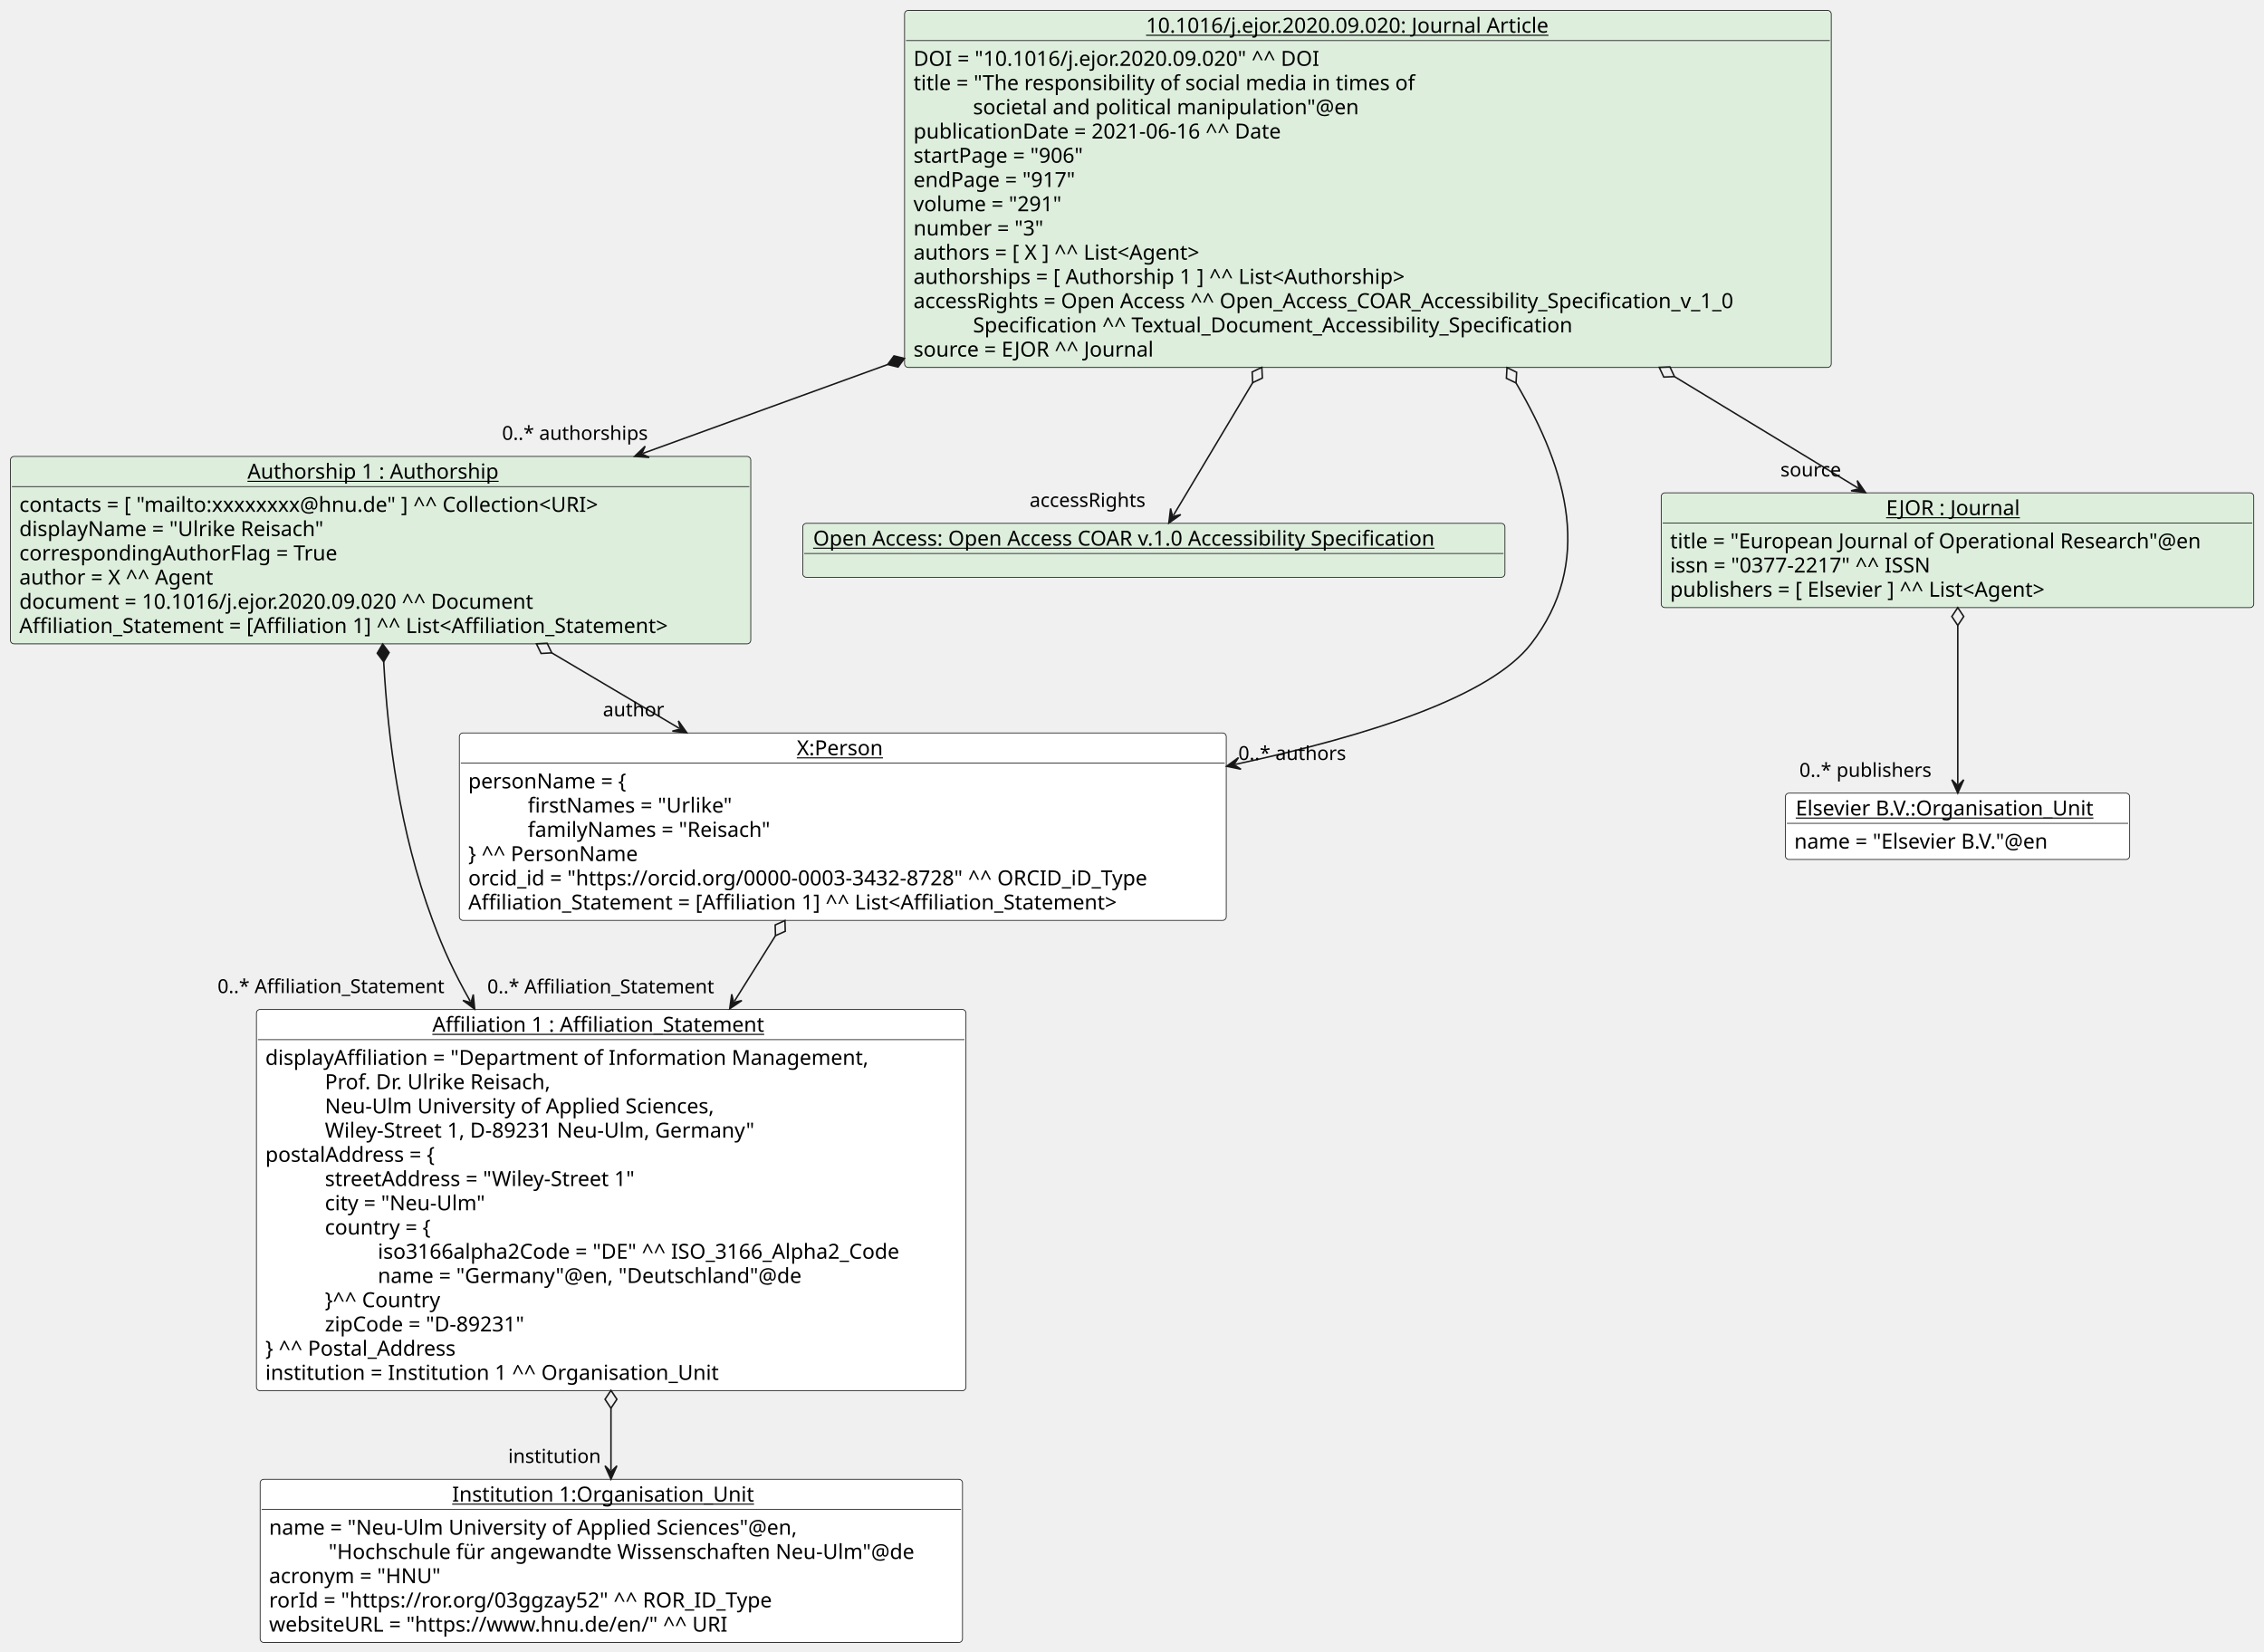
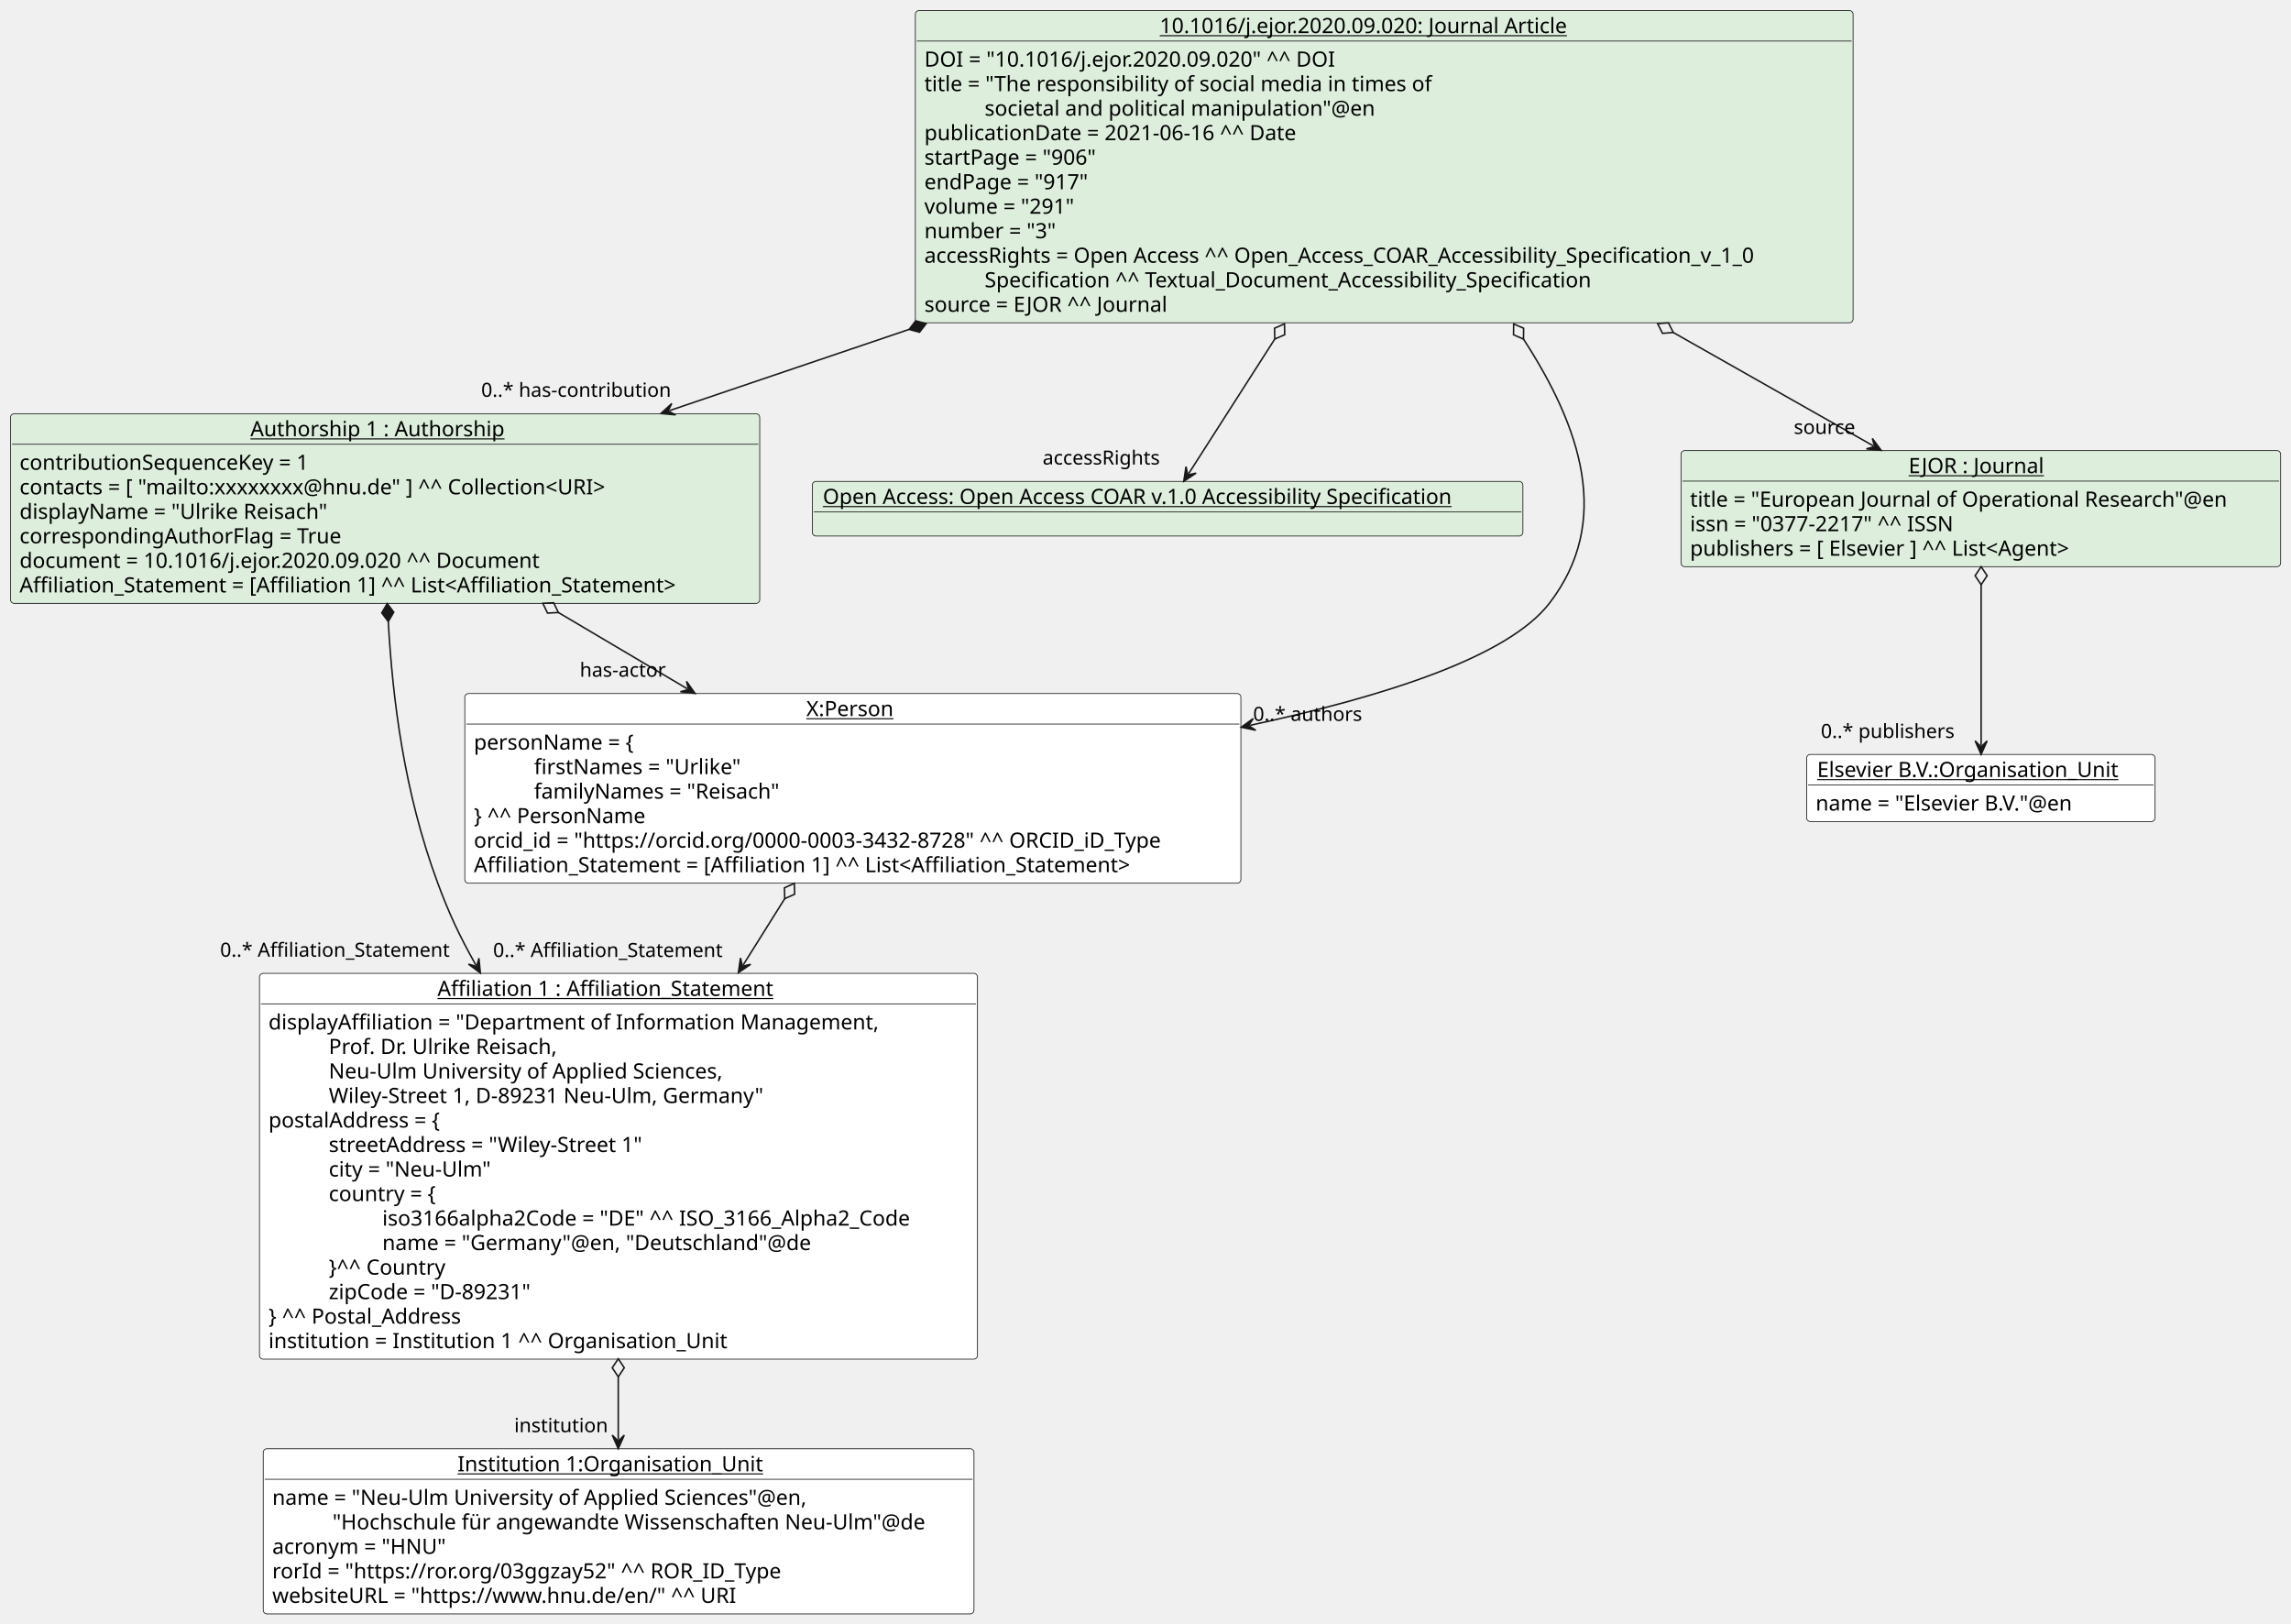
- <svg xmlns="http://www.w3.org/2000/svg" contentStyleType="text/css" data-diagram-type="CLASS" height="1111px" preserveAspectRatio="none" style="width:1523px;height:1111px;background:#FFFFFF;" version="1.1" viewBox="0 0 1523 1111" width="1523px" zoomAndPan="magnify">
+ <svg xmlns="http://www.w3.org/2000/svg" contentStyleType="text/css" data-diagram-type="CLASS" height="1079px" preserveAspectRatio="none" style="width:1523px;height:1079px;background:#FFFFFF;" version="1.1" viewBox="0 0 1523 1079" width="1523px" zoomAndPan="magnify">
  <defs />
  <g>
    <g class="entity" data-entity="X" data-source-line="2" data-uid="ent0002" id="entity_X">
-       <rect fill="#FFFFFF" height="126.078" rx="2.5" ry="2.5" style="stroke:#181818;stroke-width:0.5;" width="515.904" x="309" y="493" />
-       <text fill="#000000" font-family="sans-serif" font-size="14" lengthAdjust="spacing" text-decoration="underline" textLength="61.852" x="536.026" y="507.995">X:Person</text>
-       <line style="stroke:#181818;stroke-width:0.5;" x1="310" x2="823.904" y1="513.297" y2="513.297" />
-       <text fill="#000000" font-family="sans-serif" font-size="14" lengthAdjust="spacing" textLength="118.829" x="315" y="530.292">personName = {</text>
-       <text fill="#000000" font-family="sans-serif" font-size="14" lengthAdjust="spacing" textLength="149.967" x="355.052" y="546.589">firstNames = "Urlike"</text>
-       <text fill="#000000" font-family="sans-serif" font-size="14" lengthAdjust="spacing" textLength="179.99" x="355.052" y="562.886">familyNames = "Reisach"</text>
-       <text fill="#000000" font-family="sans-serif" font-size="14" lengthAdjust="spacing" textLength="130.115" x="315" y="579.183">} ^^ PersonName</text>
-       <text fill="#000000" font-family="sans-serif" font-size="14" lengthAdjust="spacing" textLength="503.904" x="315" y="595.48">orcid_id = "https://orcid.org/0000-0003-3432-8728" ^^ ORCID_iD_Type</text>
-       <text fill="#000000" font-family="sans-serif" font-size="14" lengthAdjust="spacing" textLength="486.049" x="315" y="611.776">Affiliation_Statement = [Affiliation 1] ^^ List&lt;Affiliation_Statement&gt;</text>
+       <rect fill="#FFFFFF" height="126.078" rx="2.5" ry="2.5" style="stroke:#181818;stroke-width:0.5;" width="515.904" x="309" y="461" />
+       <text fill="#000000" font-family="sans-serif" font-size="14" lengthAdjust="spacing" text-decoration="underline" textLength="61.852" x="536.026" y="475.995">X:Person</text>
+       <line style="stroke:#181818;stroke-width:0.5;" x1="310" x2="823.904" y1="481.297" y2="481.297" />
+       <text fill="#000000" font-family="sans-serif" font-size="14" lengthAdjust="spacing" textLength="118.829" x="315" y="498.292">personName = {</text>
+       <text fill="#000000" font-family="sans-serif" font-size="14" lengthAdjust="spacing" textLength="149.967" x="355.052" y="514.589">firstNames = "Urlike"</text>
+       <text fill="#000000" font-family="sans-serif" font-size="14" lengthAdjust="spacing" textLength="179.99" x="355.052" y="530.886">familyNames = "Reisach"</text>
+       <text fill="#000000" font-family="sans-serif" font-size="14" lengthAdjust="spacing" textLength="130.115" x="315" y="547.183">} ^^ PersonName</text>
+       <text fill="#000000" font-family="sans-serif" font-size="14" lengthAdjust="spacing" textLength="503.904" x="315" y="563.48">orcid_id = "https://orcid.org/0000-0003-3432-8728" ^^ ORCID_iD_Type</text>
+       <text fill="#000000" font-family="sans-serif" font-size="14" lengthAdjust="spacing" textLength="486.049" x="315" y="579.776">Affiliation_Statement = [Affiliation 1] ^^ List&lt;Affiliation_Statement&gt;</text>
    </g>
    <g class="entity" data-entity="Ins1" data-source-line="13" data-uid="ent0003" id="entity_Ins1">
-       <rect fill="#FFFFFF" height="109.781" rx="2.5" ry="2.5" style="stroke:#181818;stroke-width:0.5;" width="472.476" x="175" y="995" />
-       <text fill="#000000" font-family="sans-serif" font-size="14" lengthAdjust="spacing" text-decoration="underline" textLength="214.122" x="304.177" y="1009.995">Institution 1:Organisation_Unit</text>
-       <line style="stroke:#181818;stroke-width:0.5;" x1="176" x2="646.476" y1="1015.297" y2="1015.297" />
-       <text fill="#000000" font-family="sans-serif" font-size="14" lengthAdjust="spacing" textLength="386.046" x="181" y="1032.292">name = "Neu-Ulm University of Applied Sciences"@en,</text>
-       <text fill="#000000" font-family="sans-serif" font-size="14" lengthAdjust="spacing" textLength="420.424" x="221.052" y="1048.589">"Hochschule für angewandte Wissenschaften Neu-Ulm"@de</text>
-       <text fill="#000000" font-family="sans-serif" font-size="14" lengthAdjust="spacing" textLength="126.15" x="181" y="1064.886">acronym = "HNU"</text>
-       <text fill="#000000" font-family="sans-serif" font-size="14" lengthAdjust="spacing" textLength="372.935" x="181" y="1081.183">rorId = "https://ror.org/03ggzay52" ^^ ROR_ID_Type</text>
-       <text fill="#000000" font-family="sans-serif" font-size="14" lengthAdjust="spacing" textLength="336.458" x="181" y="1097.479">websiteURL = "https://www.hnu.de/en/" ^^ URI</text>
+       <rect fill="#FFFFFF" height="109.781" rx="2.5" ry="2.5" style="stroke:#181818;stroke-width:0.5;" width="472.476" x="175" y="963" />
+       <text fill="#000000" font-family="sans-serif" font-size="14" lengthAdjust="spacing" text-decoration="underline" textLength="214.122" x="304.177" y="977.995">Institution 1:Organisation_Unit</text>
+       <line style="stroke:#181818;stroke-width:0.5;" x1="176" x2="646.476" y1="983.297" y2="983.297" />
+       <text fill="#000000" font-family="sans-serif" font-size="14" lengthAdjust="spacing" textLength="386.046" x="181" y="1000.292">name = "Neu-Ulm University of Applied Sciences"@en,</text>
+       <text fill="#000000" font-family="sans-serif" font-size="14" lengthAdjust="spacing" textLength="420.424" x="221.052" y="1016.589">"Hochschule für angewandte Wissenschaften Neu-Ulm"@de</text>
+       <text fill="#000000" font-family="sans-serif" font-size="14" lengthAdjust="spacing" textLength="126.15" x="181" y="1032.886">acronym = "HNU"</text>
+       <text fill="#000000" font-family="sans-serif" font-size="14" lengthAdjust="spacing" textLength="372.935" x="181" y="1049.183">rorId = "https://ror.org/03ggzay52" ^^ ROR_ID_Type</text>
+       <text fill="#000000" font-family="sans-serif" font-size="14" lengthAdjust="spacing" textLength="336.458" x="181" y="1065.479">websiteURL = "https://www.hnu.de/en/" ^^ URI</text>
    </g>
    <g class="entity" data-entity="Elsevier" data-source-line="24" data-uid="ent0004" id="entity_Elsevier">
-       <rect fill="#FFFFFF" height="44.594" rx="2.5" ry="2.5" style="stroke:#181818;stroke-width:0.5;" width="231.629" x="1201" y="533.5" />
-       <text fill="#000000" font-family="sans-serif" font-size="14" lengthAdjust="spacing" text-decoration="underline" textLength="217.629" x="1208" y="548.495">Elsevier B.V.:Organisation_Unit</text>
-       <line style="stroke:#181818;stroke-width:0.5;" x1="1202" x2="1431.629" y1="553.797" y2="553.797" />
-       <text fill="#000000" font-family="sans-serif" font-size="14" lengthAdjust="spacing" textLength="192.418" x="1207" y="570.792">name = "Elsevier B.V."@en</text>
+       <rect fill="#FFFFFF" height="44.594" rx="2.5" ry="2.5" style="stroke:#181818;stroke-width:0.5;" width="231.629" x="1201" y="501.5" />
+       <text fill="#000000" font-family="sans-serif" font-size="14" lengthAdjust="spacing" text-decoration="underline" textLength="217.629" x="1208" y="516.495">Elsevier B.V.:Organisation_Unit</text>
+       <line style="stroke:#181818;stroke-width:0.5;" x1="1202" x2="1431.629" y1="521.797" y2="521.797" />
+       <text fill="#000000" font-family="sans-serif" font-size="14" lengthAdjust="spacing" textLength="192.418" x="1207" y="538.792">name = "Elsevier B.V."@en</text>
    </g>
    <g class="entity" data-entity="Aff1" data-source-line="30" data-uid="ent0005" id="entity_Aff1">
-       <rect fill="#FFFFFF" height="256.453" rx="2.5" ry="2.5" style="stroke:#181818;stroke-width:0.5;" width="477.302" x="172.5" y="679" />
-       <text fill="#000000" font-family="sans-serif" font-size="14" lengthAdjust="spacing" text-decoration="underline" textLength="240.645" x="290.828" y="693.995">Affiliation 1 : Affiliation_Statement</text>
-       <line style="stroke:#181818;stroke-width:0.5;" x1="173.5" x2="648.802" y1="699.297" y2="699.297" />
-       <text fill="#000000" font-family="sans-serif" font-size="14" lengthAdjust="spacing" textLength="432.804" x="178.5" y="716.292">displayAffiliation = "Department of Information Management,</text>
-       <text fill="#000000" font-family="sans-serif" font-size="14" lengthAdjust="spacing" textLength="166.106" x="218.552" y="732.589">Prof. Dr. Ulrike Reisach,</text>
-       <text fill="#000000" font-family="sans-serif" font-size="14" lengthAdjust="spacing" textLength="281.347" x="218.552" y="748.886">Neu-Ulm University of Applied Sciences,</text>
-       <text fill="#000000" font-family="sans-serif" font-size="14" lengthAdjust="spacing" textLength="314.214" x="218.552" y="765.183">Wiley-Street 1, D-89231 Neu-Ulm, Germany"</text>
-       <text fill="#000000" font-family="sans-serif" font-size="14" lengthAdjust="spacing" textLength="128.55" x="178.5" y="781.48">postalAddress = {</text>
-       <text fill="#000000" font-family="sans-serif" font-size="14" lengthAdjust="spacing" textLength="230.85" x="218.552" y="797.776">streetAddress = "Wiley-Street 1"</text>
-       <text fill="#000000" font-family="sans-serif" font-size="14" lengthAdjust="spacing" textLength="119.656" x="218.552" y="814.073">city = "Neu-Ulm"</text>
-       <text fill="#000000" font-family="sans-serif" font-size="14" lengthAdjust="spacing" textLength="83.077" x="218.552" y="830.37">country = {</text>
-       <text fill="#000000" font-family="sans-serif" font-size="14" lengthAdjust="spacing" textLength="389.648" x="254.153" y="846.667">iso3166alpha2Code = "DE" ^^ ISO_3166_Alpha2_Code</text>
-       <text fill="#000000" font-family="sans-serif" font-size="14" lengthAdjust="spacing" textLength="310.42" x="254.153" y="862.964">name = "Germany"@en, "Deutschland"@de</text>
-       <text fill="#000000" font-family="sans-serif" font-size="14" lengthAdjust="spacing" textLength="92.436" x="218.552" y="879.261">}^^ Country</text>
-       <text fill="#000000" font-family="sans-serif" font-size="14" lengthAdjust="spacing" textLength="149.844" x="218.552" y="895.558">zipCode = "D-89231"</text>
-       <text fill="#000000" font-family="sans-serif" font-size="14" lengthAdjust="spacing" textLength="146.836" x="178.5" y="911.855">} ^^ Postal_Address</text>
-       <text fill="#000000" font-family="sans-serif" font-size="14" lengthAdjust="spacing" textLength="333.013" x="178.5" y="928.151">institution = Institution 1 ^^ Organisation_Unit</text>
+       <rect fill="#FFFFFF" height="256.453" rx="2.5" ry="2.5" style="stroke:#181818;stroke-width:0.5;" width="477.302" x="172.5" y="647" />
+       <text fill="#000000" font-family="sans-serif" font-size="14" lengthAdjust="spacing" text-decoration="underline" textLength="240.645" x="290.828" y="661.995">Affiliation 1 : Affiliation_Statement</text>
+       <line style="stroke:#181818;stroke-width:0.5;" x1="173.5" x2="648.802" y1="667.297" y2="667.297" />
+       <text fill="#000000" font-family="sans-serif" font-size="14" lengthAdjust="spacing" textLength="432.804" x="178.5" y="684.292">displayAffiliation = "Department of Information Management,</text>
+       <text fill="#000000" font-family="sans-serif" font-size="14" lengthAdjust="spacing" textLength="166.106" x="218.552" y="700.589">Prof. Dr. Ulrike Reisach,</text>
+       <text fill="#000000" font-family="sans-serif" font-size="14" lengthAdjust="spacing" textLength="281.347" x="218.552" y="716.886">Neu-Ulm University of Applied Sciences,</text>
+       <text fill="#000000" font-family="sans-serif" font-size="14" lengthAdjust="spacing" textLength="314.214" x="218.552" y="733.183">Wiley-Street 1, D-89231 Neu-Ulm, Germany"</text>
+       <text fill="#000000" font-family="sans-serif" font-size="14" lengthAdjust="spacing" textLength="128.55" x="178.5" y="749.48">postalAddress = {</text>
+       <text fill="#000000" font-family="sans-serif" font-size="14" lengthAdjust="spacing" textLength="230.85" x="218.552" y="765.776">streetAddress = "Wiley-Street 1"</text>
+       <text fill="#000000" font-family="sans-serif" font-size="14" lengthAdjust="spacing" textLength="119.656" x="218.552" y="782.073">city = "Neu-Ulm"</text>
+       <text fill="#000000" font-family="sans-serif" font-size="14" lengthAdjust="spacing" textLength="83.077" x="218.552" y="798.37">country = {</text>
+       <text fill="#000000" font-family="sans-serif" font-size="14" lengthAdjust="spacing" textLength="389.648" x="254.153" y="814.667">iso3166alpha2Code = "DE" ^^ ISO_3166_Alpha2_Code</text>
+       <text fill="#000000" font-family="sans-serif" font-size="14" lengthAdjust="spacing" textLength="310.42" x="254.153" y="830.964">name = "Germany"@en, "Deutschland"@de</text>
+       <text fill="#000000" font-family="sans-serif" font-size="14" lengthAdjust="spacing" textLength="92.436" x="218.552" y="847.261">}^^ Country</text>
+       <text fill="#000000" font-family="sans-serif" font-size="14" lengthAdjust="spacing" textLength="149.844" x="218.552" y="863.558">zipCode = "D-89231"</text>
+       <text fill="#000000" font-family="sans-serif" font-size="14" lengthAdjust="spacing" textLength="146.836" x="178.5" y="879.855">} ^^ Postal_Address</text>
+       <text fill="#000000" font-family="sans-serif" font-size="14" lengthAdjust="spacing" textLength="333.013" x="178.5" y="896.151">institution = Institution 1 ^^ Organisation_Unit</text>
    </g>
    <g class="entity" data-entity="OpenAccess" data-source-line="6" data-uid="ent0008" id="entity_OpenAccess">
-       <rect fill="#DDEEDD" height="36.297" rx="2.5" ry="2.5" style="stroke:#181818;stroke-width:0.5;" width="472.377" x="540" y="352" />
-       <text fill="#000000" font-family="sans-serif" font-size="14" lengthAdjust="spacing" text-decoration="underline" textLength="458.377" x="547" y="366.995">Open Access: Open Access COAR v.1.0 Accessibility Specification</text>
-       <line style="stroke:#181818;stroke-width:0.5;" x1="541" x2="1011.377" y1="372.297" y2="372.297" />
+       <rect fill="#DDEEDD" height="36.297" rx="2.5" ry="2.5" style="stroke:#181818;stroke-width:0.5;" width="472.377" x="540" y="320" />
+       <text fill="#000000" font-family="sans-serif" font-size="14" lengthAdjust="spacing" text-decoration="underline" textLength="458.377" x="547" y="334.995">Open Access: Open Access COAR v.1.0 Accessibility Specification</text>
+       <line style="stroke:#181818;stroke-width:0.5;" x1="541" x2="1011.377" y1="340.297" y2="340.297" />
    </g>
    <g class="entity" data-entity="journalEJOR" data-source-line="8" data-uid="ent0009" id="entity_journalEJOR">
-       <rect fill="#DDEEDD" height="77.188" rx="2.5" ry="2.5" style="stroke:#181818;stroke-width:0.5;" width="398.613" x="1117.5" y="331.5" />
-       <text fill="#000000" font-family="sans-serif" font-size="14" lengthAdjust="spacing" text-decoration="underline" textLength="96.004" x="1268.805" y="346.495">EJOR : Journal</text>
-       <line style="stroke:#181818;stroke-width:0.5;" x1="1118.5" x2="1515.113" y1="351.797" y2="351.797" />
-       <text fill="#000000" font-family="sans-serif" font-size="14" lengthAdjust="spacing" textLength="386.613" x="1123.5" y="368.792">title = "European Journal of Operational Research"@en</text>
-       <text fill="#000000" font-family="sans-serif" font-size="14" lengthAdjust="spacing" textLength="201.906" x="1123.5" y="385.089">issn = "0377-2217" ^^ ISSN</text>
-       <text fill="#000000" font-family="sans-serif" font-size="14" lengthAdjust="spacing" textLength="289.632" x="1123.5" y="401.386">publishers = [ Elsevier ] ^^ List&lt;Agent&gt;</text>
+       <rect fill="#DDEEDD" height="77.188" rx="2.5" ry="2.5" style="stroke:#181818;stroke-width:0.5;" width="398.613" x="1117.5" y="299.5" />
+       <text fill="#000000" font-family="sans-serif" font-size="14" lengthAdjust="spacing" text-decoration="underline" textLength="96.004" x="1268.805" y="314.495">EJOR : Journal</text>
+       <line style="stroke:#181818;stroke-width:0.5;" x1="1118.5" x2="1515.113" y1="319.797" y2="319.797" />
+       <text fill="#000000" font-family="sans-serif" font-size="14" lengthAdjust="spacing" textLength="386.613" x="1123.5" y="336.792">title = "European Journal of Operational Research"@en</text>
+       <text fill="#000000" font-family="sans-serif" font-size="14" lengthAdjust="spacing" textLength="201.906" x="1123.5" y="353.089">issn = "0377-2217" ^^ ISSN</text>
+       <text fill="#000000" font-family="sans-serif" font-size="14" lengthAdjust="spacing" textLength="289.632" x="1123.5" y="369.386">publishers = [ Elsevier ] ^^ List&lt;Agent&gt;</text>
    </g>
    <g class="entity" data-entity="article09020" data-source-line="14" data-uid="ent0010" id="entity_article09020">
-       <rect fill="#DDEEDD" height="240.156" rx="2.5" ry="2.5" style="stroke:#181818;stroke-width:0.5;" width="623.386" x="608.5" y="7" />
+       <rect fill="#DDEEDD" height="207.562" rx="2.5" ry="2.5" style="stroke:#181818;stroke-width:0.5;" width="623.386" x="608.5" y="7" />
      <text fill="#000000" font-family="sans-serif" font-size="14" lengthAdjust="spacing" text-decoration="underline" textLength="298.484" x="770.951" y="21.995">10.1016/j.ejor.2020.09.020: Journal Article</text>
      <line style="stroke:#181818;stroke-width:0.5;" x1="609.5" x2="1230.886" y1="27.297" y2="27.297" />
      <text fill="#000000" font-family="sans-serif" font-size="14" lengthAdjust="spacing" textLength="309.019" x="614.5" y="44.292">DOI = "10.1016/j.ejor.2020.09.020" ^^ DOI</text>
      <text fill="#000000" font-family="sans-serif" font-size="14" lengthAdjust="spacing" textLength="367.329" x="614.5" y="60.589">title = "The responsibility of social media in times of</text>
      <text fill="#000000" font-family="sans-serif" font-size="14" lengthAdjust="spacing" textLength="278.435" x="654.552" y="76.886">societal and political manipulation"@en</text>
      <text fill="#000000" font-family="sans-serif" font-size="14" lengthAdjust="spacing" textLength="278.797" x="614.5" y="93.183">publicationDate = 2021-06-16 ^^ Date</text>
      <text fill="#000000" font-family="sans-serif" font-size="14" lengthAdjust="spacing" textLength="127.36" x="614.5" y="109.48">startPage = "906"</text>
      <text fill="#000000" font-family="sans-serif" font-size="14" lengthAdjust="spacing" textLength="121.126" x="614.5" y="125.776">endPage = "917"</text>
      <text fill="#000000" font-family="sans-serif" font-size="14" lengthAdjust="spacing" textLength="112.096" x="614.5" y="142.073">volume = "291"</text>
      <text fill="#000000" font-family="sans-serif" font-size="14" lengthAdjust="spacing" textLength="97.057" x="614.5" y="158.37">number = "3"</text>
-       <text fill="#000000" font-family="sans-serif" font-size="14" lengthAdjust="spacing" textLength="225.21" x="614.5" y="174.667">authors = [ X ] ^^ List&lt;Agent&gt;</text>
-       <text fill="#000000" font-family="sans-serif" font-size="14" lengthAdjust="spacing" textLength="368.635" x="614.5" y="190.964">authorships = [ Authorship 1 ] ^^ List&lt;Authorship&gt;</text>
-       <text fill="#000000" font-family="sans-serif" font-size="14" lengthAdjust="spacing" textLength="611.386" x="614.5" y="207.261">accessRights = Open Access ^^ Open_Access_COAR_Accessibility_Specification_v_1_0</text>
-       <text fill="#000000" font-family="sans-serif" font-size="14" lengthAdjust="spacing" textLength="444.336" x="654.552" y="223.558">Specification ^^ Textual_Document_Accessibility_Specification</text>
-       <text fill="#000000" font-family="sans-serif" font-size="14" lengthAdjust="spacing" textLength="182.178" x="614.5" y="239.855">source = EJOR ^^ Journal</text>
+       <text fill="#000000" font-family="sans-serif" font-size="14" lengthAdjust="spacing" textLength="611.386" x="614.5" y="174.667">accessRights = Open Access ^^ Open_Access_COAR_Accessibility_Specification_v_1_0</text>
+       <text fill="#000000" font-family="sans-serif" font-size="14" lengthAdjust="spacing" textLength="444.336" x="654.552" y="190.964">Specification ^^ Textual_Document_Accessibility_Specification</text>
+       <text fill="#000000" font-family="sans-serif" font-size="14" lengthAdjust="spacing" textLength="182.178" x="614.5" y="207.261">source = EJOR ^^ Journal</text>
    </g>
-     <g class="entity" data-entity="Aut1" data-source-line="30" data-uid="ent0011" id="entity_Aut1">
-       <rect fill="#DDEEDD" height="126.078" rx="2.5" ry="2.5" style="stroke:#181818;stroke-width:0.5;" width="498.049" x="7" y="307" />
-       <text fill="#000000" font-family="sans-serif" font-size="14" lengthAdjust="spacing" text-decoration="underline" textLength="179.129" x="166.46" y="321.995">Authorship 1 : Authorship</text>
-       <line style="stroke:#181818;stroke-width:0.5;" x1="8" x2="504.049" y1="327.297" y2="327.297" />
-       <text fill="#000000" font-family="sans-serif" font-size="14" lengthAdjust="spacing" textLength="439.81" x="13" y="344.292">contacts = [ "mailto:xxxxxxxx@hnu.de" ] ^^ Collection&lt;URI&gt;</text>
-       <text fill="#000000" font-family="sans-serif" font-size="14" lengthAdjust="spacing" textLength="224.15" x="13" y="360.589">displayName = "Ulrike Reisach"</text>
-       <text fill="#000000" font-family="sans-serif" font-size="14" lengthAdjust="spacing" textLength="229.51" x="13" y="376.886">correspondingAuthorFlag = True</text>
-       <text fill="#000000" font-family="sans-serif" font-size="14" lengthAdjust="spacing" textLength="150.158" x="13" y="393.183">author = X ^^ Agent</text>
-       <text fill="#000000" font-family="sans-serif" font-size="14" lengthAdjust="spacing" textLength="387.447" x="13" y="409.479">document = 10.1016/j.ejor.2020.09.020 ^^ Document</text>
-       <text fill="#000000" font-family="sans-serif" font-size="14" lengthAdjust="spacing" textLength="486.049" x="13" y="425.776">Affiliation_Statement = [Affiliation 1] ^^ List&lt;Affiliation_Statement&gt;</text>
+     <g class="entity" data-entity="Aut1" data-source-line="28" data-uid="ent0011" id="entity_Aut1">
+       <rect fill="#DDEEDD" height="126.078" rx="2.5" ry="2.5" style="stroke:#181818;stroke-width:0.5;" width="498.049" x="7" y="275" />
+       <text fill="#000000" font-family="sans-serif" font-size="14" lengthAdjust="spacing" text-decoration="underline" textLength="179.129" x="166.46" y="289.995">Authorship 1 : Authorship</text>
+       <line style="stroke:#181818;stroke-width:0.5;" x1="8" x2="504.049" y1="295.297" y2="295.297" />
+       <text fill="#000000" font-family="sans-serif" font-size="14" lengthAdjust="spacing" textLength="209.522" x="13" y="312.292">contributionSequenceKey = 1</text>
+       <text fill="#000000" font-family="sans-serif" font-size="14" lengthAdjust="spacing" textLength="439.81" x="13" y="328.589">contacts = [ "mailto:xxxxxxxx@hnu.de" ] ^^ Collection&lt;URI&gt;</text>
+       <text fill="#000000" font-family="sans-serif" font-size="14" lengthAdjust="spacing" textLength="224.15" x="13" y="344.886">displayName = "Ulrike Reisach"</text>
+       <text fill="#000000" font-family="sans-serif" font-size="14" lengthAdjust="spacing" textLength="229.51" x="13" y="361.183">correspondingAuthorFlag = True</text>
+       <text fill="#000000" font-family="sans-serif" font-size="14" lengthAdjust="spacing" textLength="387.447" x="13" y="377.479">document = 10.1016/j.ejor.2020.09.020 ^^ Document</text>
+       <text fill="#000000" font-family="sans-serif" font-size="14" lengthAdjust="spacing" textLength="486.049" x="13" y="393.776">Affiliation_Statement = [Affiliation 1] ^^ List&lt;Affiliation_Statement&gt;</text>
    </g>
    <g class="link" data-entity-1="Aff1" data-entity-2="Ins1" data-source-line="49" data-uid="lnk6" id="link_Aff1_Ins1">
-       <path codeLine="49" d="M411,947.2 C411,968.25 411,971.02 411,988.94" fill="none" id="Aff1-Ins1" style="stroke:#181818;stroke-width:1;" />
-       <polygon fill="none" points="411,935.2,407,941.2,411,947.2,415,941.2,411,935.2" style="stroke:#181818;stroke-width:1;" />
-       <polygon fill="#181818" points="411,994.94,415,985.94,411,989.94,407,985.94,411,994.94" style="stroke:#181818;stroke-width:1;" />
-       <text fill="#000000" font-family="sans-serif" font-size="13" lengthAdjust="spacing" textLength="65.571" x="341.842" y="984.014">institution</text>
+       <path codeLine="49" d="M411,915.2 C411,936.25 411,939.02 411,956.94" fill="none" id="Aff1-Ins1" style="stroke:#181818;stroke-width:1;" />
+       <polygon fill="none" points="411,903.2,407,909.2,411,915.2,415,909.2,411,903.2" style="stroke:#181818;stroke-width:1;" />
+       <polygon fill="#181818" points="411,962.94,415,953.94,411,957.94,407,953.94,411,962.94" style="stroke:#181818;stroke-width:1;" />
+       <text fill="#000000" font-family="sans-serif" font-size="13" lengthAdjust="spacing" textLength="65.571" x="341.842" y="952.014">institution</text>
    </g>
    <g class="link" data-entity-1="X" data-entity-2="Aff1" data-source-line="52" data-uid="lnk7" id="link_X_Aff1">
-       <path codeLine="52" d="M521.669,629.359 C510.299,647.509 506.985,652.785 494.055,673.425" fill="none" id="X-Aff1" style="stroke:#181818;stroke-width:1;" />
-       <polygon fill="none" points="528.04,619.19,521.465,622.151,521.669,629.359,528.245,626.398,528.04,619.19" style="stroke:#181818;stroke-width:1;" />
-       <polygon fill="#181818" points="490.87,678.51,499.038,673.006,493.524,674.273,492.258,668.76,490.87,678.51" style="stroke:#181818;stroke-width:1;" />
-       <text fill="#000000" font-family="sans-serif" font-size="13" lengthAdjust="spacing" textLength="163.827" x="327.795" y="668.131">0..* Affiliation_Statement</text>
+       <path codeLine="52" d="M521.669,597.359 C510.299,615.509 506.985,620.785 494.055,641.425" fill="none" id="X-Aff1" style="stroke:#181818;stroke-width:1;" />
+       <polygon fill="none" points="528.04,587.19,521.465,590.151,521.669,597.359,528.245,594.398,528.04,587.19" style="stroke:#181818;stroke-width:1;" />
+       <polygon fill="#181818" points="490.87,646.51,499.038,641.006,493.524,642.273,492.258,636.76,490.87,646.51" style="stroke:#181818;stroke-width:1;" />
+       <text fill="#000000" font-family="sans-serif" font-size="13" lengthAdjust="spacing" textLength="163.827" x="327.795" y="636.131">0..* Affiliation_Statement</text>
    </g>
-     <g class="link" data-entity-1="Aut1" data-entity-2="X" data-source-line="39" data-uid="lnk12" id="link_Aut1_X">
-       <path codeLine="39" d="M371.188,439.151 C403.808,458.45 424.276,470.554 456.906,489.864" fill="none" id="Aut1-X" style="stroke:#181818;stroke-width:1;" />
-       <polygon fill="none" points="360.86,433.04,363.987,439.538,371.188,439.151,368.061,432.653,360.86,433.04" style="stroke:#181818;stroke-width:1;" />
-       <polygon fill="#181818" points="462.07,492.92,456.362,484.894,457.767,490.374,452.288,491.779,462.07,492.92" style="stroke:#181818;stroke-width:1;" />
-       <text fill="#000000" font-family="sans-serif" font-size="13" lengthAdjust="spacing" textLength="42.84" x="405.563" y="481.829">author</text>
+     <g class="link" data-entity-1="Aut1" data-entity-2="X" data-source-line="37" data-uid="lnk12" id="link_Aut1_X">
+       <path codeLine="37" d="M371.188,407.151 C403.808,426.45 424.276,438.554 456.906,457.864" fill="none" id="Aut1-X" style="stroke:#181818;stroke-width:1;" />
+       <polygon fill="none" points="360.86,401.04,363.987,407.538,371.188,407.151,368.061,400.653,360.86,401.04" style="stroke:#181818;stroke-width:1;" />
+       <polygon fill="#181818" points="462.07,460.92,456.362,452.894,457.767,458.374,452.288,459.779,462.07,460.92" style="stroke:#181818;stroke-width:1;" />
+       <text fill="#000000" font-family="sans-serif" font-size="13" lengthAdjust="spacing" textLength="61.179" x="385.427" y="449.829">has-actor</text>
    </g>
-     <g class="link" data-entity-1="Aut1" data-entity-2="Aff1" data-source-line="41" data-uid="lnk13" id="link_Aut1_Aff1">
-       <path codeLine="41" d="M258.108,445.161 C261.007,496.441 268.5,558.36 291,619 C298.48,639.16 305.448,654.187 316.378,673.527" fill="none" id="Aut1-Aff1" style="stroke:#181818;stroke-width:1;" />
-       <polygon fill="#181818" points="257.43,433.18,253.775,439.396,258.108,445.161,261.762,438.945,257.43,433.18" style="stroke:#181818;stroke-width:1;" />
-       <polygon fill="#181818" points="319.33,678.75,318.384,668.947,316.87,674.397,311.42,672.883,319.33,678.75" style="stroke:#181818;stroke-width:1;" />
-       <text fill="#000000" font-family="sans-serif" font-size="13" lengthAdjust="spacing" textLength="163.827" x="146.334" y="667.96">0..* Affiliation_Statement</text>
+     <g class="link" data-entity-1="Aut1" data-entity-2="Aff1" data-source-line="39" data-uid="lnk13" id="link_Aut1_Aff1">
+       <path codeLine="39" d="M258.108,413.161 C261.007,464.441 268.5,526.36 291,587 C298.48,607.16 305.448,622.187 316.378,641.527" fill="none" id="Aut1-Aff1" style="stroke:#181818;stroke-width:1;" />
+       <polygon fill="#181818" points="257.43,401.18,253.775,407.396,258.108,413.161,261.762,406.945,257.43,401.18" style="stroke:#181818;stroke-width:1;" />
+       <polygon fill="#181818" points="319.33,646.75,318.384,636.947,316.87,642.397,311.42,640.883,319.33,646.75" style="stroke:#181818;stroke-width:1;" />
+       <text fill="#000000" font-family="sans-serif" font-size="13" lengthAdjust="spacing" textLength="163.827" x="146.334" y="635.96">0..* Affiliation_Statement</text>
    </g>
-     <g class="link" data-entity-1="journalEJOR" data-entity-2="Elsevier" data-source-line="44" data-uid="lnk14" id="link_journalEJOR_Elsevier">
-       <path codeLine="44" d="M1317,420.68 C1317,458.32 1317,496.86 1317,527.47" fill="none" id="journalEJOR-Elsevier" style="stroke:#181818;stroke-width:1;" />
-       <polygon fill="none" points="1317,408.68,1313,414.68,1317,420.68,1321,414.68,1317,408.68" style="stroke:#181818;stroke-width:1;" />
-       <polygon fill="#181818" points="1317,533.47,1321,524.47,1317,528.47,1313,524.47,1317,533.47" style="stroke:#181818;stroke-width:1;" />
-       <text fill="#000000" font-family="sans-serif" font-size="13" lengthAdjust="spacing" textLength="94.263" x="1210.454" y="522.539">0..* publishers</text>
+     <g class="link" data-entity-1="journalEJOR" data-entity-2="Elsevier" data-source-line="41" data-uid="lnk14" id="link_journalEJOR_Elsevier">
+       <path codeLine="41" d="M1317,388.68 C1317,426.32 1317,464.86 1317,495.47" fill="none" id="journalEJOR-Elsevier" style="stroke:#181818;stroke-width:1;" />
+       <polygon fill="none" points="1317,376.68,1313,382.68,1317,388.68,1321,382.68,1317,376.68" style="stroke:#181818;stroke-width:1;" />
+       <polygon fill="#181818" points="1317,501.47,1321,492.47,1317,496.47,1313,492.47,1317,501.47" style="stroke:#181818;stroke-width:1;" />
+       <text fill="#000000" font-family="sans-serif" font-size="13" lengthAdjust="spacing" textLength="94.263" x="1210.454" y="490.539">0..* publishers</text>
    </g>
-     <g class="link" data-entity-1="article09020" data-entity-2="journalEJOR" data-source-line="46" data-uid="lnk15" id="link_article09020_journalEJOR">
-       <path codeLine="46" d="M1126.428,253.316 C1176.828,283.906 1212.041,305.287 1249.851,328.237" fill="none" id="article09020-journalEJOR" style="stroke:#181818;stroke-width:1;" />
-       <polygon fill="none" points="1116.17,247.09,1119.224,253.623,1126.428,253.316,1123.375,246.784,1116.17,247.09" style="stroke:#181818;stroke-width:1;" />
-       <polygon fill="#181818" points="1254.98,331.35,1249.362,323.261,1250.706,328.756,1245.211,330.099,1254.98,331.35" style="stroke:#181818;stroke-width:1;" />
-       <text fill="#000000" font-family="sans-serif" font-size="13" lengthAdjust="spacing" textLength="43.456" x="1197.697" y="320.48">source</text>
+     <g class="link" data-entity-1="article09020" data-entity-2="journalEJOR" data-source-line="43" data-uid="lnk15" id="link_article09020_journalEJOR">
+       <path codeLine="43" d="M1112.38,221.037 C1165.42,251.097 1204.39,273.182 1245.32,296.372" fill="none" id="article09020-journalEJOR" style="stroke:#181818;stroke-width:1;" />
+       <polygon fill="none" points="1101.94,215.12,1105.188,221.558,1112.38,221.037,1109.132,214.598,1101.94,215.12" style="stroke:#181818;stroke-width:1;" />
+       <polygon fill="#181818" points="1250.54,299.33,1244.681,291.413,1246.19,296.865,1240.738,298.374,1250.54,299.33" style="stroke:#181818;stroke-width:1;" />
+       <text fill="#000000" font-family="sans-serif" font-size="13" lengthAdjust="spacing" textLength="43.456" x="1192.494" y="288.457">source</text>
    </g>
-     <g class="link" data-entity-1="article09020" data-entity-2="OpenAccess" data-source-line="48" data-uid="lnk16" id="link_article09020_OpenAccess">
-       <path codeLine="48" d="M842.686,257.392 C818.176,298.422 802.759,324.22 789.349,346.65" fill="none" id="article09020-OpenAccess" style="stroke:#181818;stroke-width:1;" />
-       <polygon fill="none" points="848.84,247.09,842.329,250.19,842.686,257.392,849.197,254.292,848.84,247.09" style="stroke:#181818;stroke-width:1;" />
-       <polygon fill="#181818" points="786.27,351.8,794.322,346.128,788.836,347.509,787.455,342.023,786.27,351.8" style="stroke:#181818;stroke-width:1;" />
-       <text fill="#000000" font-family="sans-serif" font-size="13" lengthAdjust="spacing" textLength="84.811" x="692.619" y="340.971">accessRights</text>
+     <g class="link" data-entity-1="article09020" data-entity-2="OpenAccess" data-source-line="45" data-uid="lnk16" id="link_article09020_OpenAccess">
+       <path codeLine="45" d="M847.431,225.387 C821.701,265.587 804.664,292.216 790.174,314.856" fill="none" id="article09020-OpenAccess" style="stroke:#181818;stroke-width:1;" />
+       <polygon fill="none" points="853.9,215.28,847.297,218.177,847.431,225.387,854.034,222.49,853.9,215.28" style="stroke:#181818;stroke-width:1;" />
+       <polygon fill="#181818" points="786.94,319.91,795.161,314.486,789.635,315.699,788.423,310.173,786.94,319.91" style="stroke:#181818;stroke-width:1;" />
+       <text fill="#000000" font-family="sans-serif" font-size="13" lengthAdjust="spacing" textLength="84.811" x="693.109" y="308.794">accessRights</text>
    </g>
-     <g class="link" data-entity-1="article09020" data-entity-2="Aut1" data-source-line="50" data-uid="lnk17" id="link_article09020_Aut1">
-       <path codeLine="50" d="M597.13,245.185 C534.63,267.875 488.08,284.763 432.54,304.923" fill="none" id="article09020-Aut1" style="stroke:#181818;stroke-width:1;" />
-       <polygon fill="#181818" points="608.41,241.09,601.405,239.378,597.13,245.185,604.135,246.897,608.41,241.09" style="stroke:#181818;stroke-width:1;" />
-       <polygon fill="#181818" points="426.9,306.97,436.725,307.659,431.6,305.264,433.995,300.139,426.9,306.97" style="stroke:#181818;stroke-width:1;" />
-       <text fill="#000000" font-family="sans-serif" font-size="13" lengthAdjust="spacing" textLength="103.657" x="337.741" y="295.885">0..* authorships</text>
+     <g class="link" data-entity-1="article09020" data-entity-2="Aut1" data-source-line="47" data-uid="lnk17" id="link_article09020_Aut1">
+       <path codeLine="47" d="M604.324,218.97 C544.104,239.37 499.702,254.414 445.033,272.944" fill="none" id="article09020-Aut1" style="stroke:#181818;stroke-width:1;" />
+       <polygon fill="#181818" points="615.69,215.12,608.724,213.257,604.324,218.97,611.291,220.834,615.69,215.12" style="stroke:#181818;stroke-width:1;" />
+       <polygon fill="#181818" points="439.35,274.87,449.158,275.769,444.085,273.265,446.59,268.193,439.35,274.87" style="stroke:#181818;stroke-width:1;" />
+       <text fill="#000000" font-family="sans-serif" font-size="13" lengthAdjust="spacing" textLength="133.625" x="319.894" y="263.774">0..* has-contribution</text>
    </g>
-     <g class="link" data-entity-1="article09020" data-entity-2="X" data-source-line="52" data-uid="lnk18" id="link_article09020_X">
-       <path codeLine="52" d="M1019.84,257.596 C1055.17,317.716 1071.75,378.83 1030,433 C1002.63,468.51 921.985,494.494 831.025,514.134" fill="none" id="article09020-X" style="stroke:#181818;stroke-width:1;" />
-       <polygon fill="none" points="1013.76,247.25,1013.351,254.45,1019.84,257.596,1020.249,250.396,1013.76,247.25" style="stroke:#181818;stroke-width:1;" />
-       <polygon fill="#181818" points="825.16,515.4,834.802,517.41,830.047,514.345,833.113,509.591,825.16,515.4" style="stroke:#181818;stroke-width:1;" />
-       <text fill="#000000" font-family="sans-serif" font-size="13" lengthAdjust="spacing" textLength="76.781" x="833.038" y="511.19">0..* authors</text>
+     <g class="link" data-entity-1="article09020" data-entity-2="X" data-source-line="49" data-uid="lnk18" id="link_article09020_X">
+       <path codeLine="49" d="M1012.772,225.396 C1050.872,284.106 1072.03,346.46 1030,401 C1002.63,436.51 921.985,462.494 831.025,482.134" fill="none" id="article09020-X" style="stroke:#181818;stroke-width:1;" />
+       <polygon fill="none" points="1006.24,215.33,1006.151,222.541,1012.772,225.396,1012.862,218.186,1006.24,215.33" style="stroke:#181818;stroke-width:1;" />
+       <polygon fill="#181818" points="825.16,483.4,834.802,485.41,830.047,482.345,833.113,477.591,825.16,483.4" style="stroke:#181818;stroke-width:1;" />
+       <text fill="#000000" font-family="sans-serif" font-size="13" lengthAdjust="spacing" textLength="76.781" x="833.038" y="479.19">0..* authors</text>
    </g>
  </g>
</svg>
